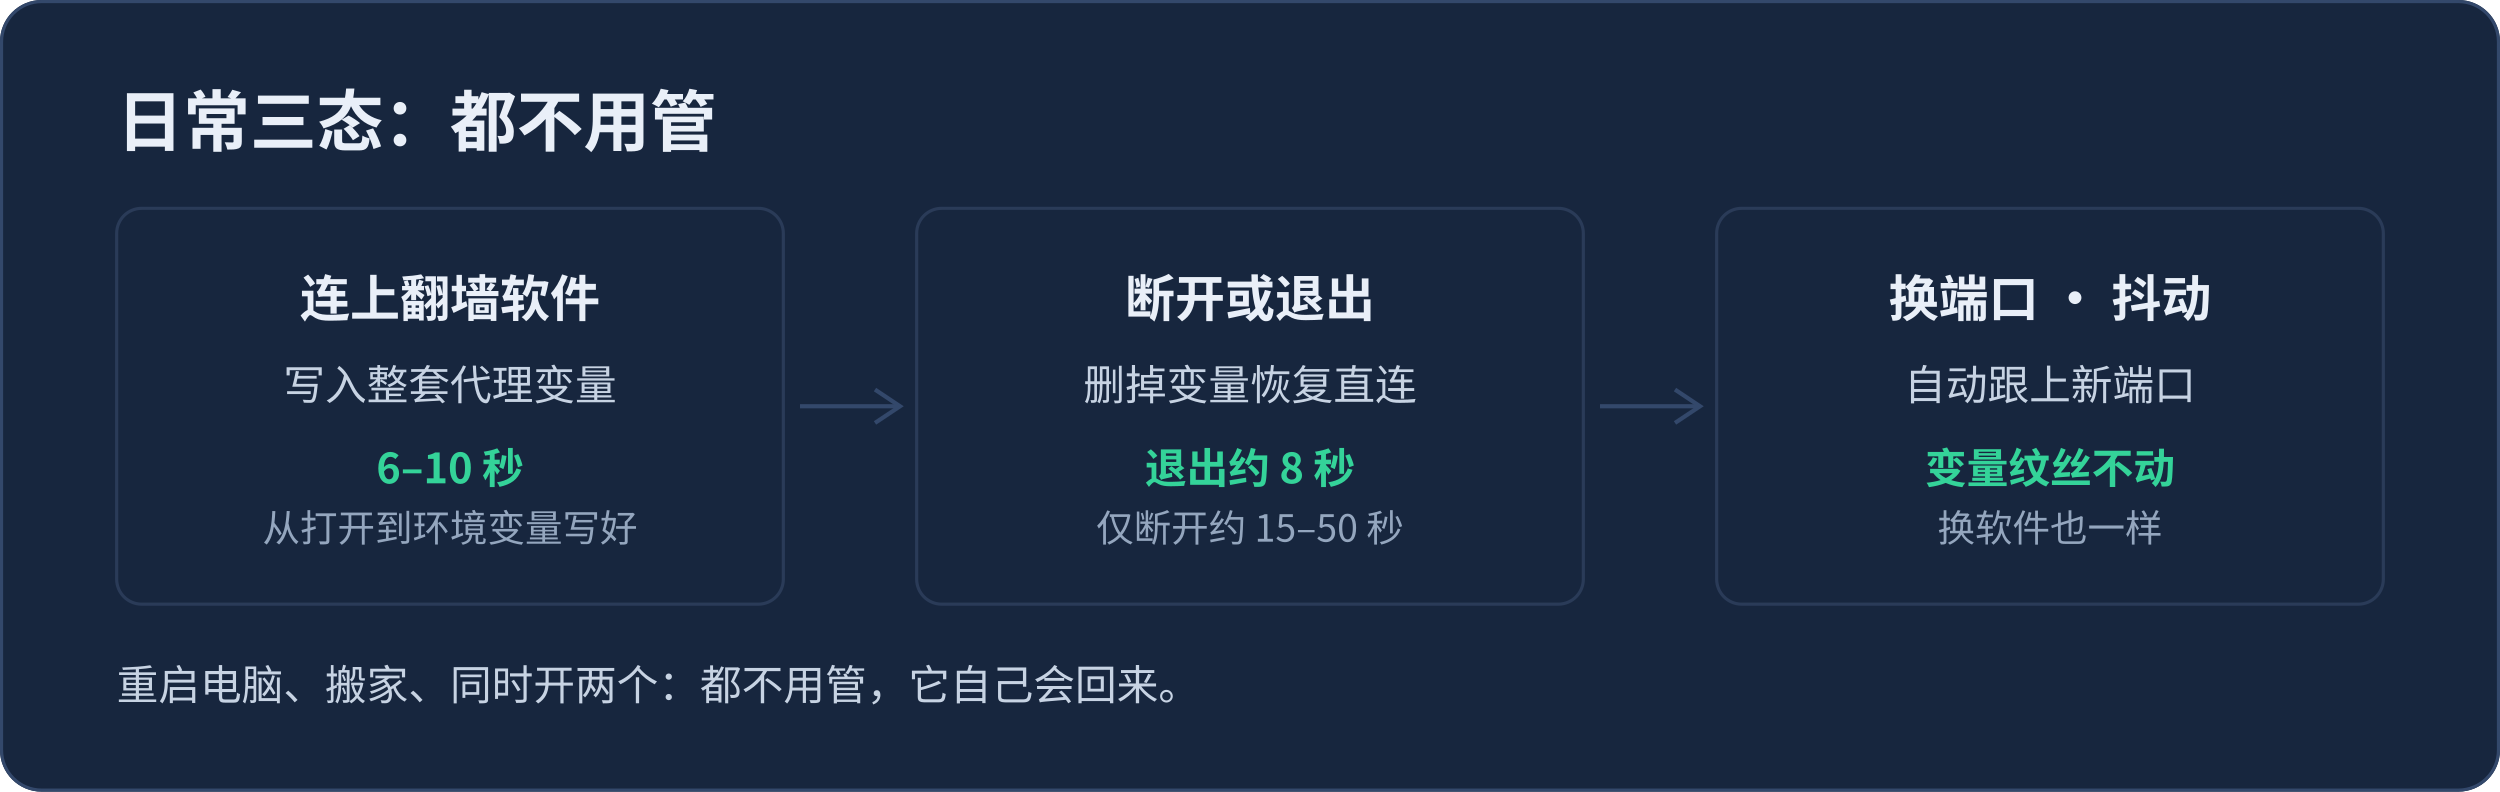
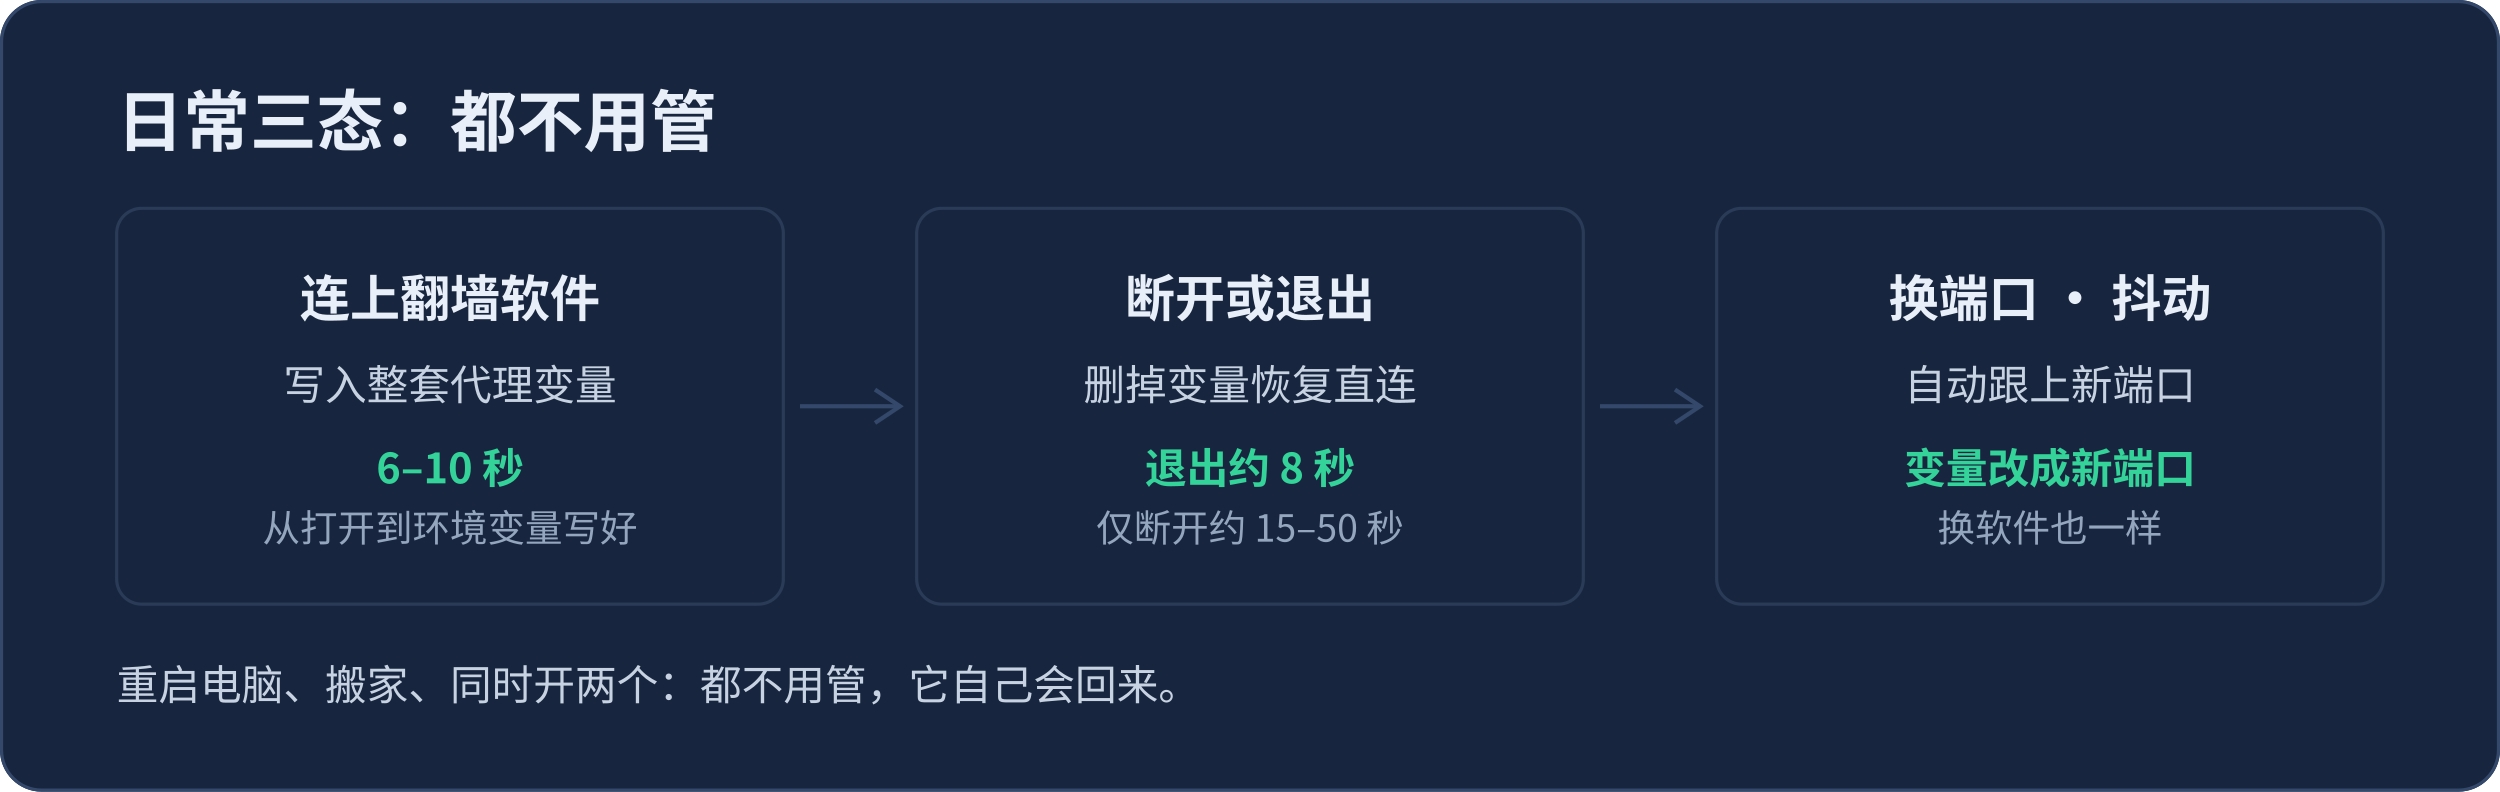
<svg xmlns="http://www.w3.org/2000/svg" width="1200" height="380" viewBox="0 0 1200 380" role="img" aria-labelledby="statesTitle statesDesc" font-family="-apple-system, BlinkMacSystemFont, 'Segoe UI', 'PingFang SC', 'Microsoft YaHei', 'Noto Sans CJK SC', sans-serif">
  <rect width="1200" height="380" rx="20" fill="#17263E" />
  <rect x="0.75" y="0.75" width="1198.5" height="378.5" rx="19.25" fill="none" stroke="#33486B" stroke-width="1.5" />
  <g id="heading">
    <text x="56" y="70" font-size="32" font-weight="700" fill="#E9EFF8">日常三态：都不用管</text>
  </g>
  <g id="boxes" fill="none" stroke="#2A3B58" stroke-width="1.5">
    <rect x="56" y="100" width="320" height="190" rx="12" />
    <rect x="440" y="100" width="320" height="190" rx="12" />
    <rect x="824" y="100" width="320" height="190" rx="12" />
  </g>
  <g id="arrows" stroke="#33486B" stroke-width="2" fill="none">
    <path d="M384 195H432" />
    <path d="M420 187L432 195L420 203" />
    <path d="M768 195H816" />
    <path d="M804 187L816 195L804 203" />
  </g>
  <g id="labels">
    <text x="216" y="152" font-size="24" font-weight="700" fill="#E9EFF8" text-anchor="middle">连上翻墙软件</text>
    <text x="216" y="192" font-size="20" fill="#C7D3E3" text-anchor="middle">写入整套代理变量</text>
    <text x="216" y="232" font-size="20" font-weight="700" fill="#34D399" text-anchor="middle">6–10 秒</text>
    <text x="216" y="260" font-size="18" fill="#94A6BE" text-anchor="middle">从打开到环境变量写好</text>
    <text x="600" y="152" font-size="24" font-weight="700" fill="#E9EFF8" text-anchor="middle">断开或退出</text>
    <text x="600" y="192" font-size="20" fill="#C7D3E3" text-anchor="middle">删掉变量恢复直连</text>
    <text x="600" y="232" font-size="20" font-weight="700" fill="#34D399" text-anchor="middle">退出约 8 秒</text>
    <text x="600" y="260" font-size="18" fill="#94A6BE" text-anchor="middle">仅断开约 15–50 秒</text>
    <text x="984" y="152" font-size="24" font-weight="700" fill="#E9EFF8" text-anchor="middle">换端口 · 抖动</text>
    <text x="984" y="192" font-size="20" fill="#C7D3E3" text-anchor="middle">自动跟上新端口</text>
-     <text x="984" y="232" font-size="20" font-weight="700" fill="#34D399" text-anchor="middle">变量纹丝不动</text>
+     <text x="984" y="232" font-size="20" font-weight="700" fill="#34D399" text-anchor="middle">变量改成新端口</text>
    <text x="984" y="260" font-size="18" fill="#94A6BE" text-anchor="middle">换软件也一样</text>
  </g>
  <g id="footer">
    <text x="56" y="336" font-size="20" fill="#C7D3E3">重启电脑、搬家、同时开两个：都不用管，它自己会回来。</text>
  </g>
</svg>
